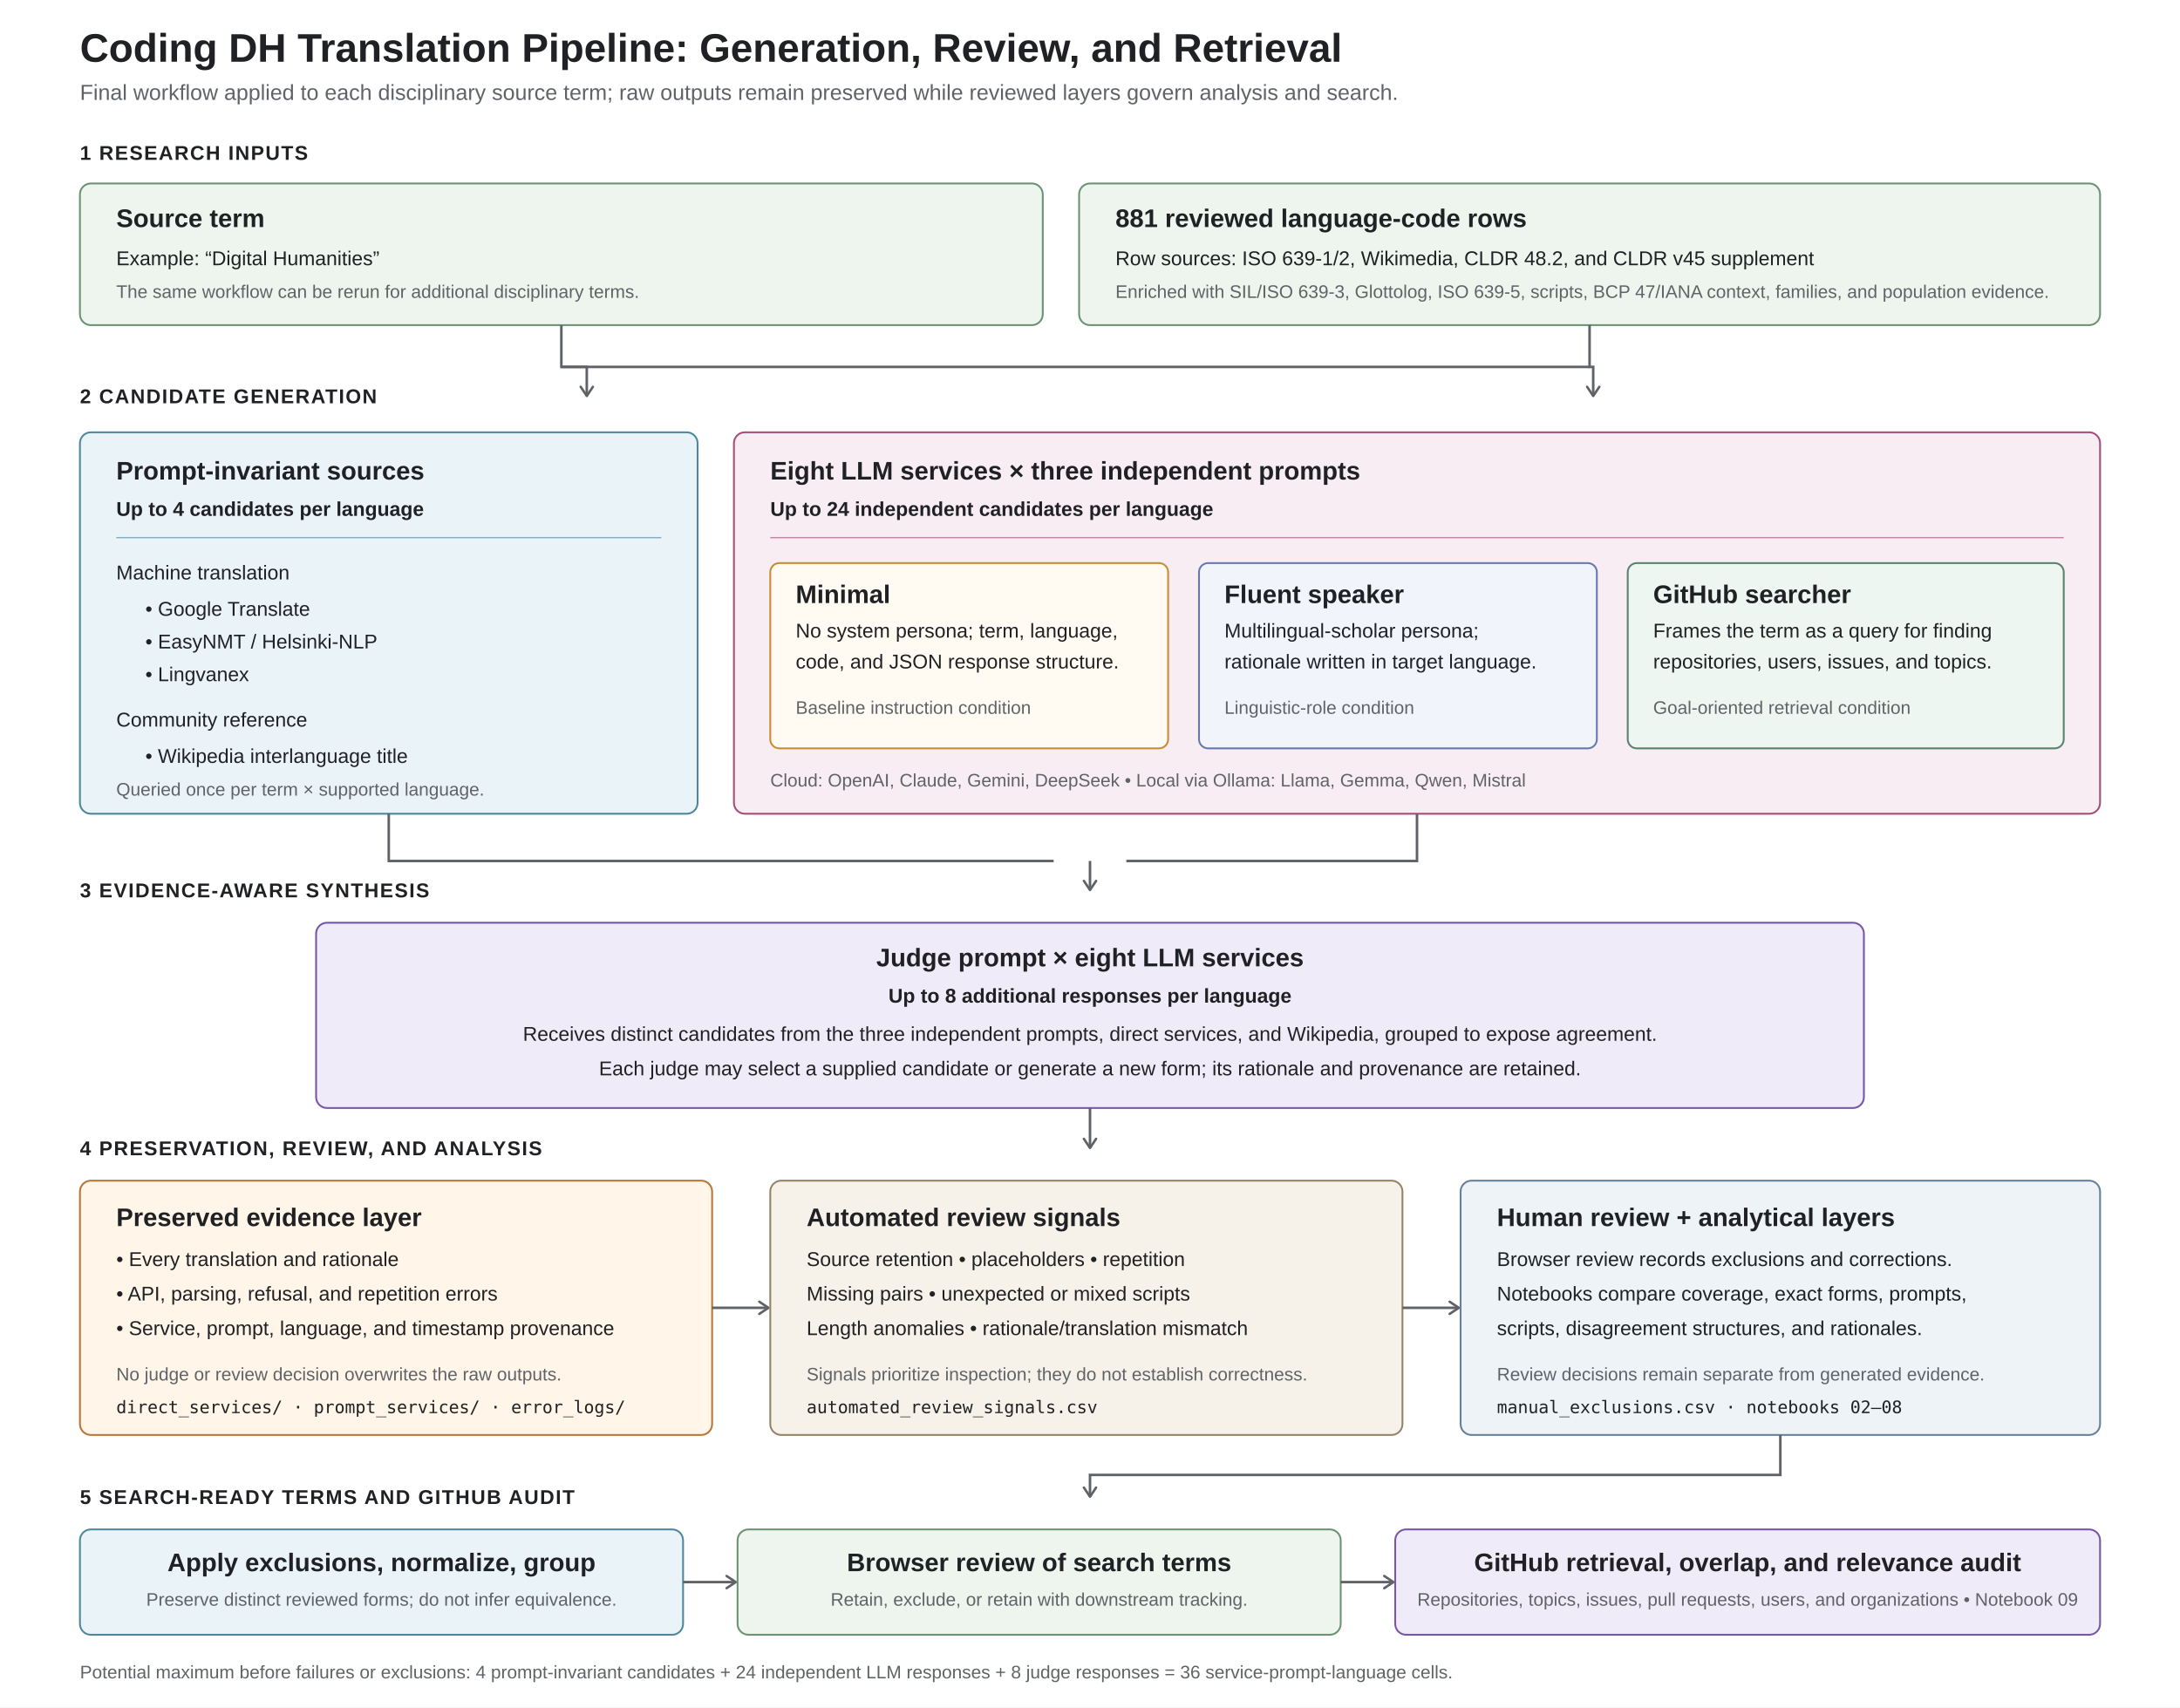
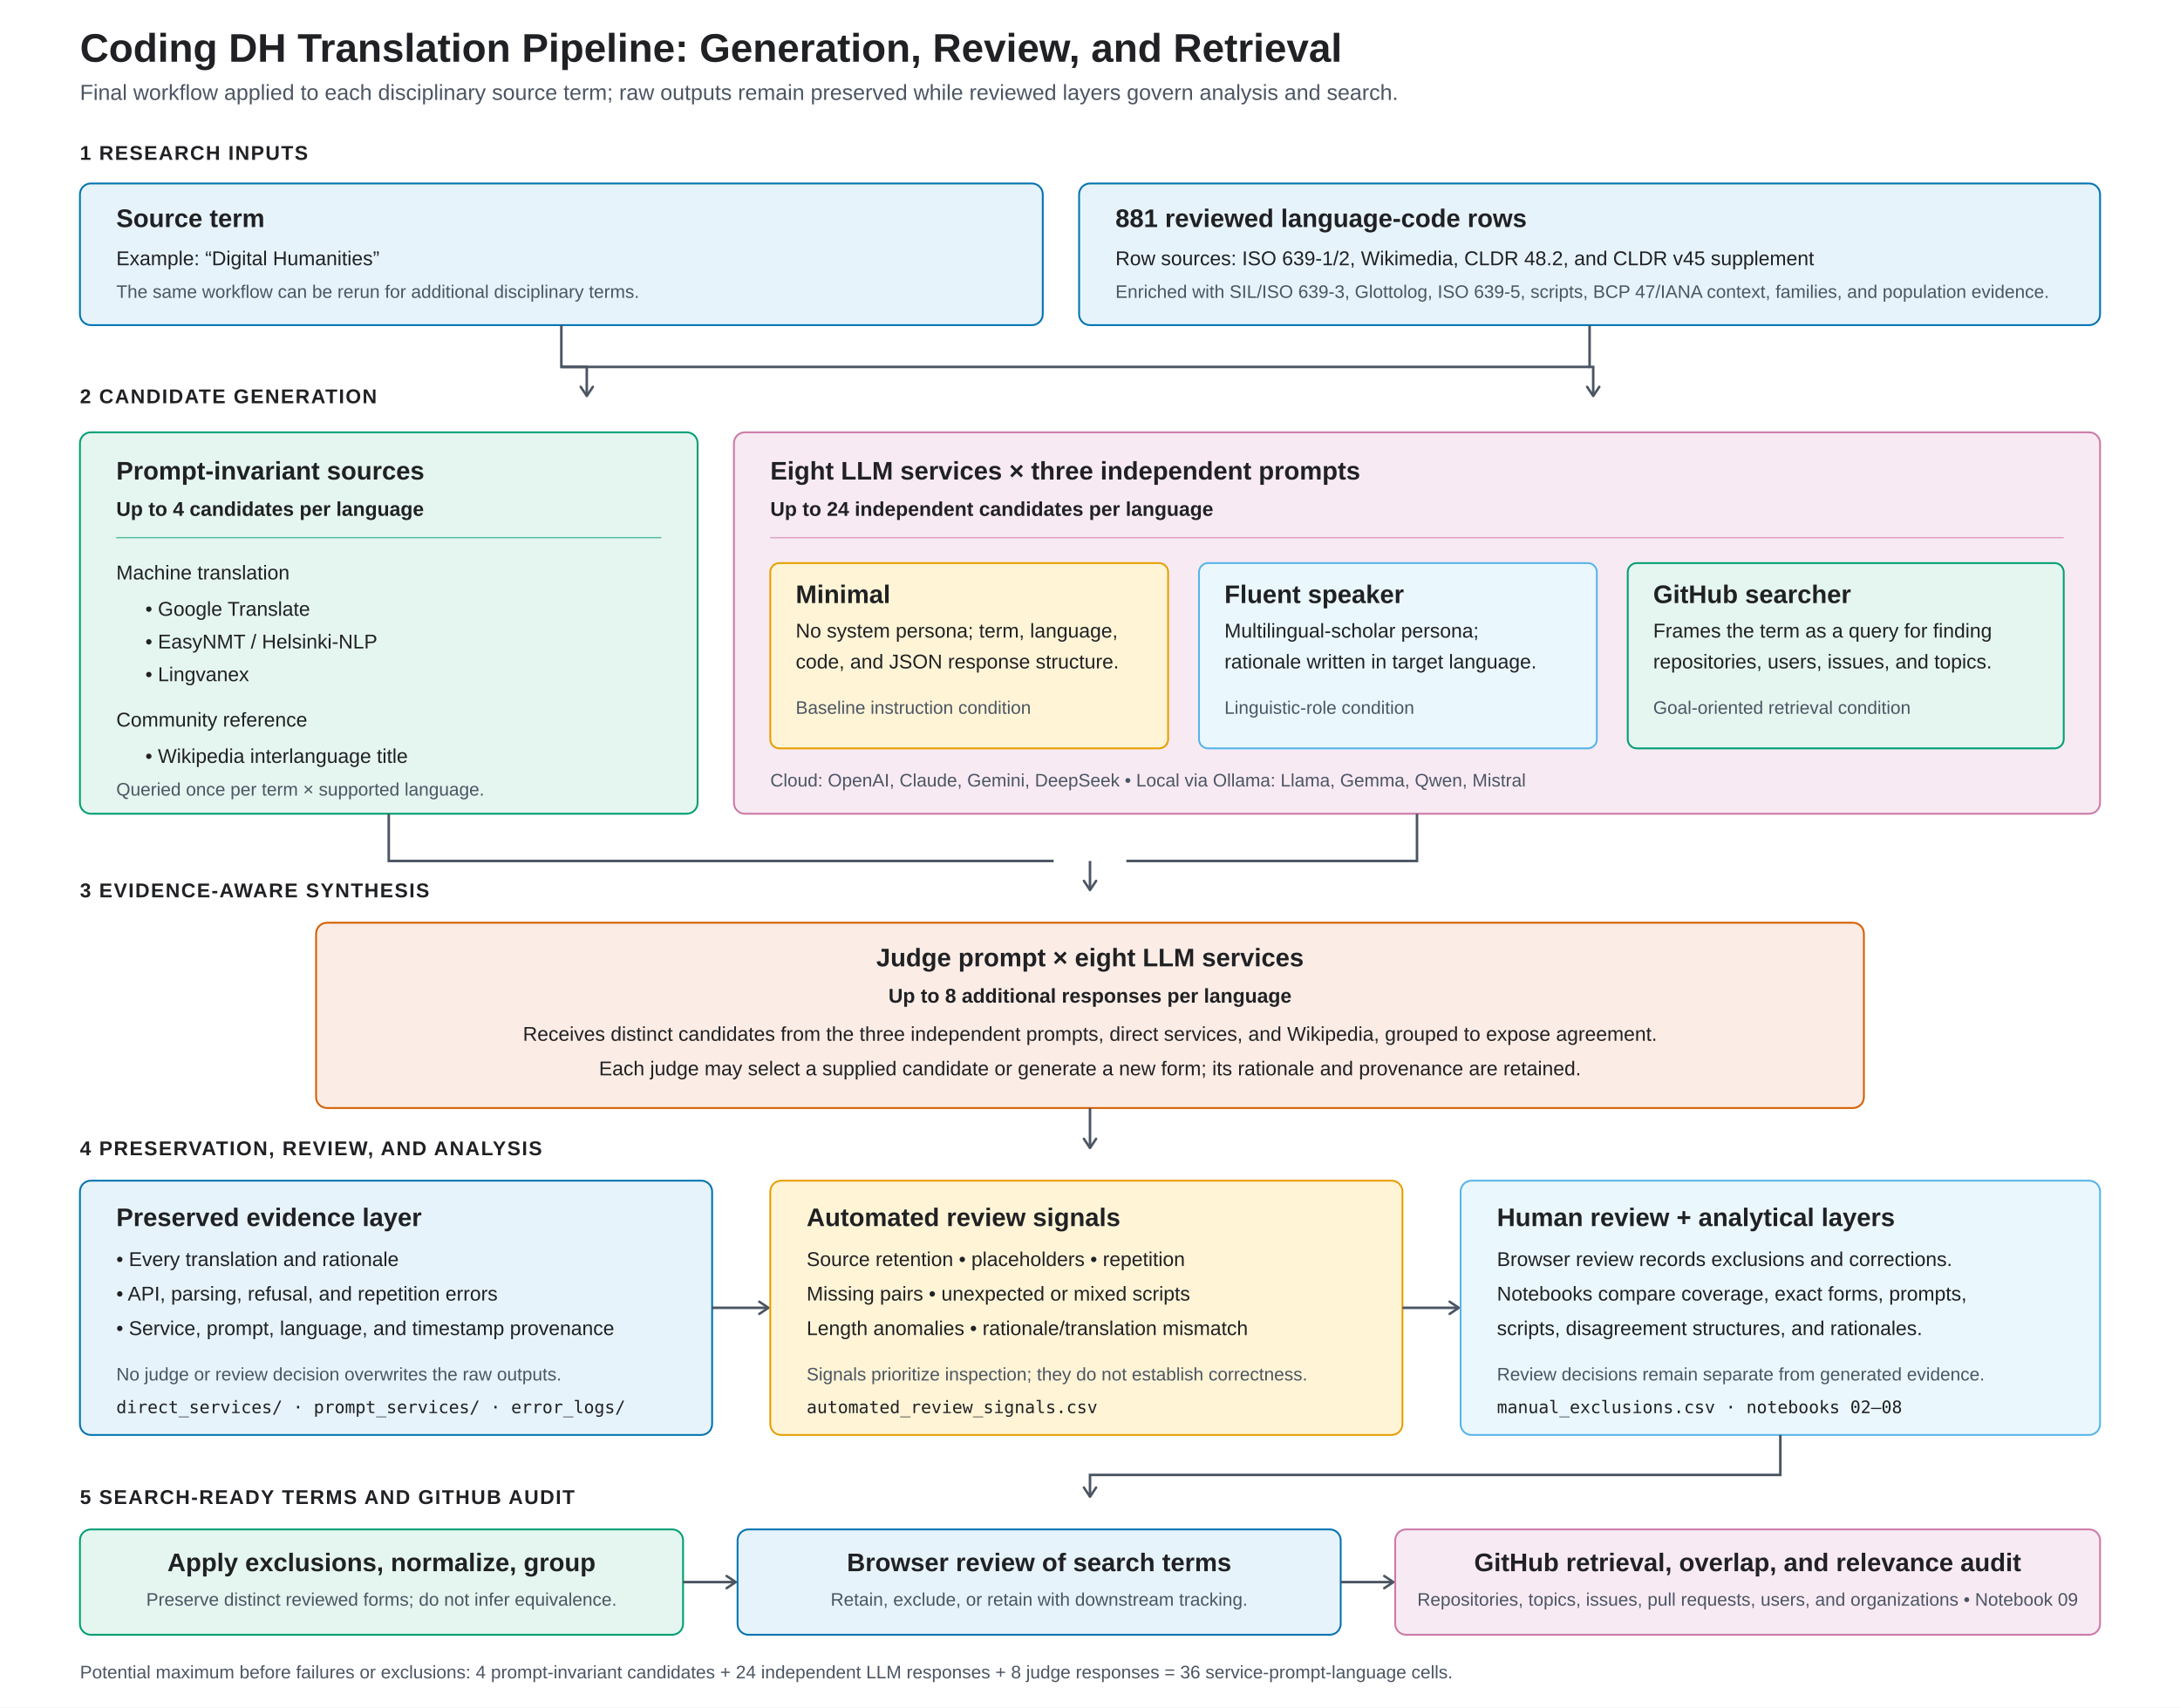
<svg xmlns="http://www.w3.org/2000/svg" width="100%" viewBox="0 0 1200 940" role="img">
  <defs>
    <marker id="arrow" viewBox="0 0 10 10" refX="8" refY="5" markerWidth="6" markerHeight="6" orient="auto-start-reverse">
-       <path d="M2 1 L8 5 L2 9" fill="none" stroke="#5f6368" stroke-width="1.6" stroke-linecap="round" stroke-linejoin="round" />
+       <path d="M2 1 L8 5 L2 9" fill="none" stroke="#4B5563" stroke-width="1.6" stroke-linecap="round" stroke-linejoin="round" />
    </marker>
    <style>
      text { font-family: -apple-system, BlinkMacSystemFont, "Segoe UI", Arial, sans-serif; fill: #202124; letter-spacing: 0; }
      .title { font-size: 22px; font-weight: 700; }
-       .subtitle { font-size: 12px; fill: #5f6368; }
+       .subtitle { font-size: 12px; fill: #4B5563; }
      .stage { font-size: 11px; font-weight: 700; letter-spacing: .7px; }
      .head { font-size: 14px; font-weight: 700; }
      .body { font-size: 11px; }
-       .small { font-size: 10px; fill: #5f6368; }
+       .small { font-size: 10px; fill: #4B5563; }
      .count { font-size: 11px; font-weight: 700; }
      .mono { font-family: "SFMono-Regular", Consolas, monospace; font-size: 9.5px; }
-       .arrow { fill: none; stroke: #5f6368; stroke-width: 1.4; marker-end: url(#arrow); }
+       .arrow { fill: none; stroke: #4B5563; stroke-width: 1.4; marker-end: url(#arrow); }
      .rule { stroke-width: .7; opacity: .65; }
    </style>
  </defs>
  <rect width="1200" height="940" fill="#ffffff" />
  <text x="44" y="34" class="title">Coding DH Translation Pipeline: Generation, Review, and Retrieval</text>
  <text x="44" y="55" class="subtitle">Final workflow applied to each disciplinary source term; raw outputs remain preserved while reviewed layers govern analysis and search.</text>
-   <text x="44" y="88" class="stage" fill="#325a3d">1  RESEARCH INPUTS</text>
-   <rect x="44" y="101" width="530" height="78" rx="6" fill="#edf5ee" stroke="#6b9273" />
+   <text x="44" y="88" class="stage" fill="#0072B2">1  RESEARCH INPUTS</text>
+   <rect x="44" y="101" width="530" height="78" rx="6" fill="#E6F3FA" stroke="#0072B2" />
  <text x="64" y="125" class="head">Source term</text>
  <text x="64" y="146" class="body">Example: “Digital Humanities”</text>
  <text x="64" y="164" class="small">The same workflow can be rerun for additional disciplinary terms.</text>
-   <rect x="594" y="101" width="562" height="78" rx="6" fill="#edf5ee" stroke="#6b9273" />
+   <rect x="594" y="101" width="562" height="78" rx="6" fill="#E6F3FA" stroke="#0072B2" />
  <text x="614" y="125" class="head">881 reviewed language-code rows</text>
  <text x="614" y="146" class="body">Row sources: ISO 639-1/2, Wikimedia, CLDR 48.2, and CLDR v45 supplement</text>
  <text x="614" y="164" class="small">Enriched with SIL/ISO 639-3, Glottolog, ISO 639-5, scripts, BCP 47/IANA context, families, and population evidence.</text>
  <path d="M309 179 V202 H323 V218" class="arrow" />
  <path d="M875 179 V202 H877 V218" class="arrow" />
-   <line x1="309" y1="202" x2="875" y2="202" stroke="#5f6368" stroke-width="1.4" />
-   <text x="44" y="222" class="stage" fill="#7a3e00">2  CANDIDATE GENERATION</text>
-   <rect x="44" y="238" width="340" height="210" rx="6" fill="#eaf4f8" stroke="#4e879d" />
+   <line x1="309" y1="202" x2="875" y2="202" stroke="#4B5563" stroke-width="1.4" />
+   <text x="44" y="222" class="stage" fill="#8F5F00">2  CANDIDATE GENERATION</text>
+   <rect x="44" y="238" width="340" height="210" rx="6" fill="#E5F5EF" stroke="#009E73" />
  <text x="64" y="264" class="head">Prompt-invariant sources</text>
-   <text x="64" y="284" class="count" fill="#245f75">Up to 4 candidates per language</text>
-   <line x1="64" y1="296" x2="364" y2="296" class="rule" stroke="#4e879d" />
+   <text x="64" y="284" class="count" fill="#006B4F">Up to 4 candidates per language</text>
+   <line x1="64" y1="296" x2="364" y2="296" class="rule" stroke="#009E73" />
  <text x="64" y="319" class="body">Machine translation</text>
  <text x="80" y="339" class="body">• Google Translate</text>
  <text x="80" y="357" class="body">• EasyNMT / Helsinki-NLP</text>
  <text x="80" y="375" class="body">• Lingvanex</text>
  <text x="64" y="400" class="body">Community reference</text>
  <text x="80" y="420" class="body">• Wikipedia interlanguage title</text>
  <text x="64" y="438" class="small">Queried once per term × supported language.</text>
-   <rect x="404" y="238" width="752" height="210" rx="6" fill="#f8edf3" stroke="#a34f78" />
+   <rect x="404" y="238" width="752" height="210" rx="6" fill="#F8EAF3" stroke="#CC79A7" />
  <text x="424" y="264" class="head">Eight LLM services × three independent prompts</text>
-   <text x="424" y="284" class="count" fill="#813556">Up to 24 independent candidates per language</text>
-   <line x1="424" y1="296" x2="1136" y2="296" class="rule" stroke="#a34f78" />
-   <rect x="424" y="310" width="219" height="102" rx="5" fill="#fffaf2" stroke="#c58e35" />
+   <text x="424" y="284" class="count" fill="#8E4774">Up to 24 independent candidates per language</text>
+   <line x1="424" y1="296" x2="1136" y2="296" class="rule" stroke="#CC79A7" />
+   <rect x="424" y="310" width="219" height="102" rx="5" fill="#FFF4D6" stroke="#E69F00" />
  <text x="438" y="332" class="head">Minimal</text>
  <text x="438" y="351" class="body">No system persona; term, language,</text>
  <text x="438" y="368" class="body">code, and JSON response structure.</text>
  <text x="438" y="393" class="small">Baseline instruction condition</text>
-   <rect x="660" y="310" width="219" height="102" rx="5" fill="#f2f4fb" stroke="#6678ad" />
+   <rect x="660" y="310" width="219" height="102" rx="5" fill="#EAF7FC" stroke="#56B4E9" />
  <text x="674" y="332" class="head">Fluent speaker</text>
  <text x="674" y="351" class="body">Multilingual-scholar persona;</text>
  <text x="674" y="368" class="body">rationale written in target language.</text>
  <text x="674" y="393" class="small">Linguistic-role condition</text>
-   <rect x="896" y="310" width="240" height="102" rx="5" fill="#eef6f1" stroke="#56836a" />
+   <rect x="896" y="310" width="240" height="102" rx="5" fill="#E5F5EF" stroke="#009E73" />
  <text x="910" y="332" class="head">GitHub searcher</text>
  <text x="910" y="351" class="body">Frames the term as a query for finding</text>
  <text x="910" y="368" class="body">repositories, users, issues, and topics.</text>
  <text x="910" y="393" class="small">Goal-oriented retrieval condition</text>
  <text x="424" y="433" class="small">Cloud: OpenAI, Claude, Gemini, DeepSeek   •   Local via Ollama: Llama, Gemma, Qwen, Mistral</text>
-   <path d="M214 448 V474 H580" fill="none" stroke="#5f6368" stroke-width="1.4" />
-   <path d="M780 448 V474 H620" fill="none" stroke="#5f6368" stroke-width="1.4" />
+   <path d="M214 448 V474 H580" fill="none" stroke="#4B5563" stroke-width="1.4" />
+   <path d="M780 448 V474 H620" fill="none" stroke="#4B5563" stroke-width="1.4" />
  <path d="M600 474 V490" class="arrow" />
-   <text x="44" y="494" class="stage" fill="#54358a">3  EVIDENCE-AWARE SYNTHESIS</text>
-   <rect x="174" y="508" width="852" height="102" rx="6" fill="#f0ebf8" stroke="#7755a8" />
+   <text x="44" y="494" class="stage" fill="#B34700">3  EVIDENCE-AWARE SYNTHESIS</text>
+   <rect x="174" y="508" width="852" height="102" rx="6" fill="#FBECE5" stroke="#D55E00" />
  <text x="600" y="532" text-anchor="middle" class="head">Judge prompt × eight LLM services</text>
-   <text x="600" y="552" text-anchor="middle" class="count" fill="#54358a">Up to 8 additional responses per language</text>
+   <text x="600" y="552" text-anchor="middle" class="count" fill="#B34700">Up to 8 additional responses per language</text>
  <text x="600" y="573" text-anchor="middle" class="body">Receives distinct candidates from the three independent prompts, direct services, and Wikipedia, grouped to expose agreement.</text>
  <text x="600" y="592" text-anchor="middle" class="body">Each judge may select a supplied candidate or generate a new form; its rationale and provenance are retained.</text>
  <path d="M600 610 V632" class="arrow" />
-   <text x="44" y="636" class="stage" fill="#8a4a14">4  PRESERVATION, REVIEW, AND ANALYSIS</text>
-   <rect x="44" y="650" width="348" height="140" rx="6" fill="#fff5e8" stroke="#b87637" />
+   <text x="44" y="636" class="stage" fill="#0072B2">4  PRESERVATION, REVIEW, AND ANALYSIS</text>
+   <rect x="44" y="650" width="348" height="140" rx="6" fill="#E6F3FA" stroke="#0072B2" />
  <text x="64" y="675" class="head">Preserved evidence layer</text>
  <text x="64" y="697" class="body">• Every translation and rationale</text>
  <text x="64" y="716" class="body">• API, parsing, refusal, and repetition errors</text>
  <text x="64" y="735" class="body">• Service, prompt, language, and timestamp provenance</text>
  <text x="64" y="760" class="small">No judge or review decision overwrites the raw outputs.</text>
  <text x="64" y="778" class="mono">direct_services/  ·  prompt_services/  ·  error_logs/</text>
  <path d="M392 720 H423" class="arrow" />
-   <rect x="424" y="650" width="348" height="140" rx="6" fill="#f6f2e9" stroke="#948367" />
+   <rect x="424" y="650" width="348" height="140" rx="6" fill="#FFF4D6" stroke="#E69F00" />
  <text x="444" y="675" class="head">Automated review signals</text>
  <text x="444" y="697" class="body">Source retention • placeholders • repetition</text>
  <text x="444" y="716" class="body">Missing pairs • unexpected or mixed scripts</text>
  <text x="444" y="735" class="body">Length anomalies • rationale/translation mismatch</text>
  <text x="444" y="760" class="small">Signals prioritize inspection; they do not establish correctness.</text>
  <text x="444" y="778" class="mono">automated_review_signals.csv</text>
  <path d="M772 720 H803" class="arrow" />
-   <rect x="804" y="650" width="352" height="140" rx="6" fill="#eef3f8" stroke="#66809a" />
+   <rect x="804" y="650" width="352" height="140" rx="6" fill="#EAF7FC" stroke="#56B4E9" />
  <text x="824" y="675" class="head">Human review + analytical layers</text>
  <text x="824" y="697" class="body">Browser review records exclusions and corrections.</text>
  <text x="824" y="716" class="body">Notebooks compare coverage, exact forms, prompts,</text>
  <text x="824" y="735" class="body">scripts, disagreement structures, and rationales.</text>
  <text x="824" y="760" class="small">Review decisions remain separate from generated evidence.</text>
  <text x="824" y="778" class="mono">manual_exclusions.csv  ·  notebooks 02–08</text>
  <path d="M980 790 V812 H600 V824" class="arrow" />
-   <text x="44" y="828" class="stage" fill="#245f75">5  SEARCH-READY TERMS AND GITHUB AUDIT</text>
-   <rect x="44" y="842" width="332" height="58" rx="6" fill="#eaf4f8" stroke="#4e879d" />
+   <text x="44" y="828" class="stage" fill="#006B4F">5  SEARCH-READY TERMS AND GITHUB AUDIT</text>
+   <rect x="44" y="842" width="332" height="58" rx="6" fill="#E5F5EF" stroke="#009E73" />
  <text x="210" y="865" text-anchor="middle" class="head">Apply exclusions, normalize, group</text>
  <text x="210" y="884" text-anchor="middle" class="small">Preserve distinct reviewed forms; do not infer equivalence.</text>
  <path d="M376 871 H405" class="arrow" />
-   <rect x="406" y="842" width="332" height="58" rx="6" fill="#edf5ee" stroke="#6b9273" />
+   <rect x="406" y="842" width="332" height="58" rx="6" fill="#E6F3FA" stroke="#0072B2" />
  <text x="572" y="865" text-anchor="middle" class="head">Browser review of search terms</text>
  <text x="572" y="884" text-anchor="middle" class="small">Retain, exclude, or retain with downstream tracking.</text>
  <path d="M738 871 H767" class="arrow" />
-   <rect x="768" y="842" width="388" height="58" rx="6" fill="#f0ebf8" stroke="#7755a8" />
+   <rect x="768" y="842" width="388" height="58" rx="6" fill="#F8EAF3" stroke="#CC79A7" />
  <text x="962" y="865" text-anchor="middle" class="head">GitHub retrieval, overlap, and relevance audit</text>
  <text x="962" y="884" text-anchor="middle" class="small">Repositories, topics, issues, pull requests, users, and organizations • Notebook 09</text>
  <text x="44" y="924" class="small">Potential maximum before failures or exclusions: 4 prompt-invariant candidates + 24 independent LLM responses + 8 judge responses = 36 service-prompt-language cells.</text>
</svg>
